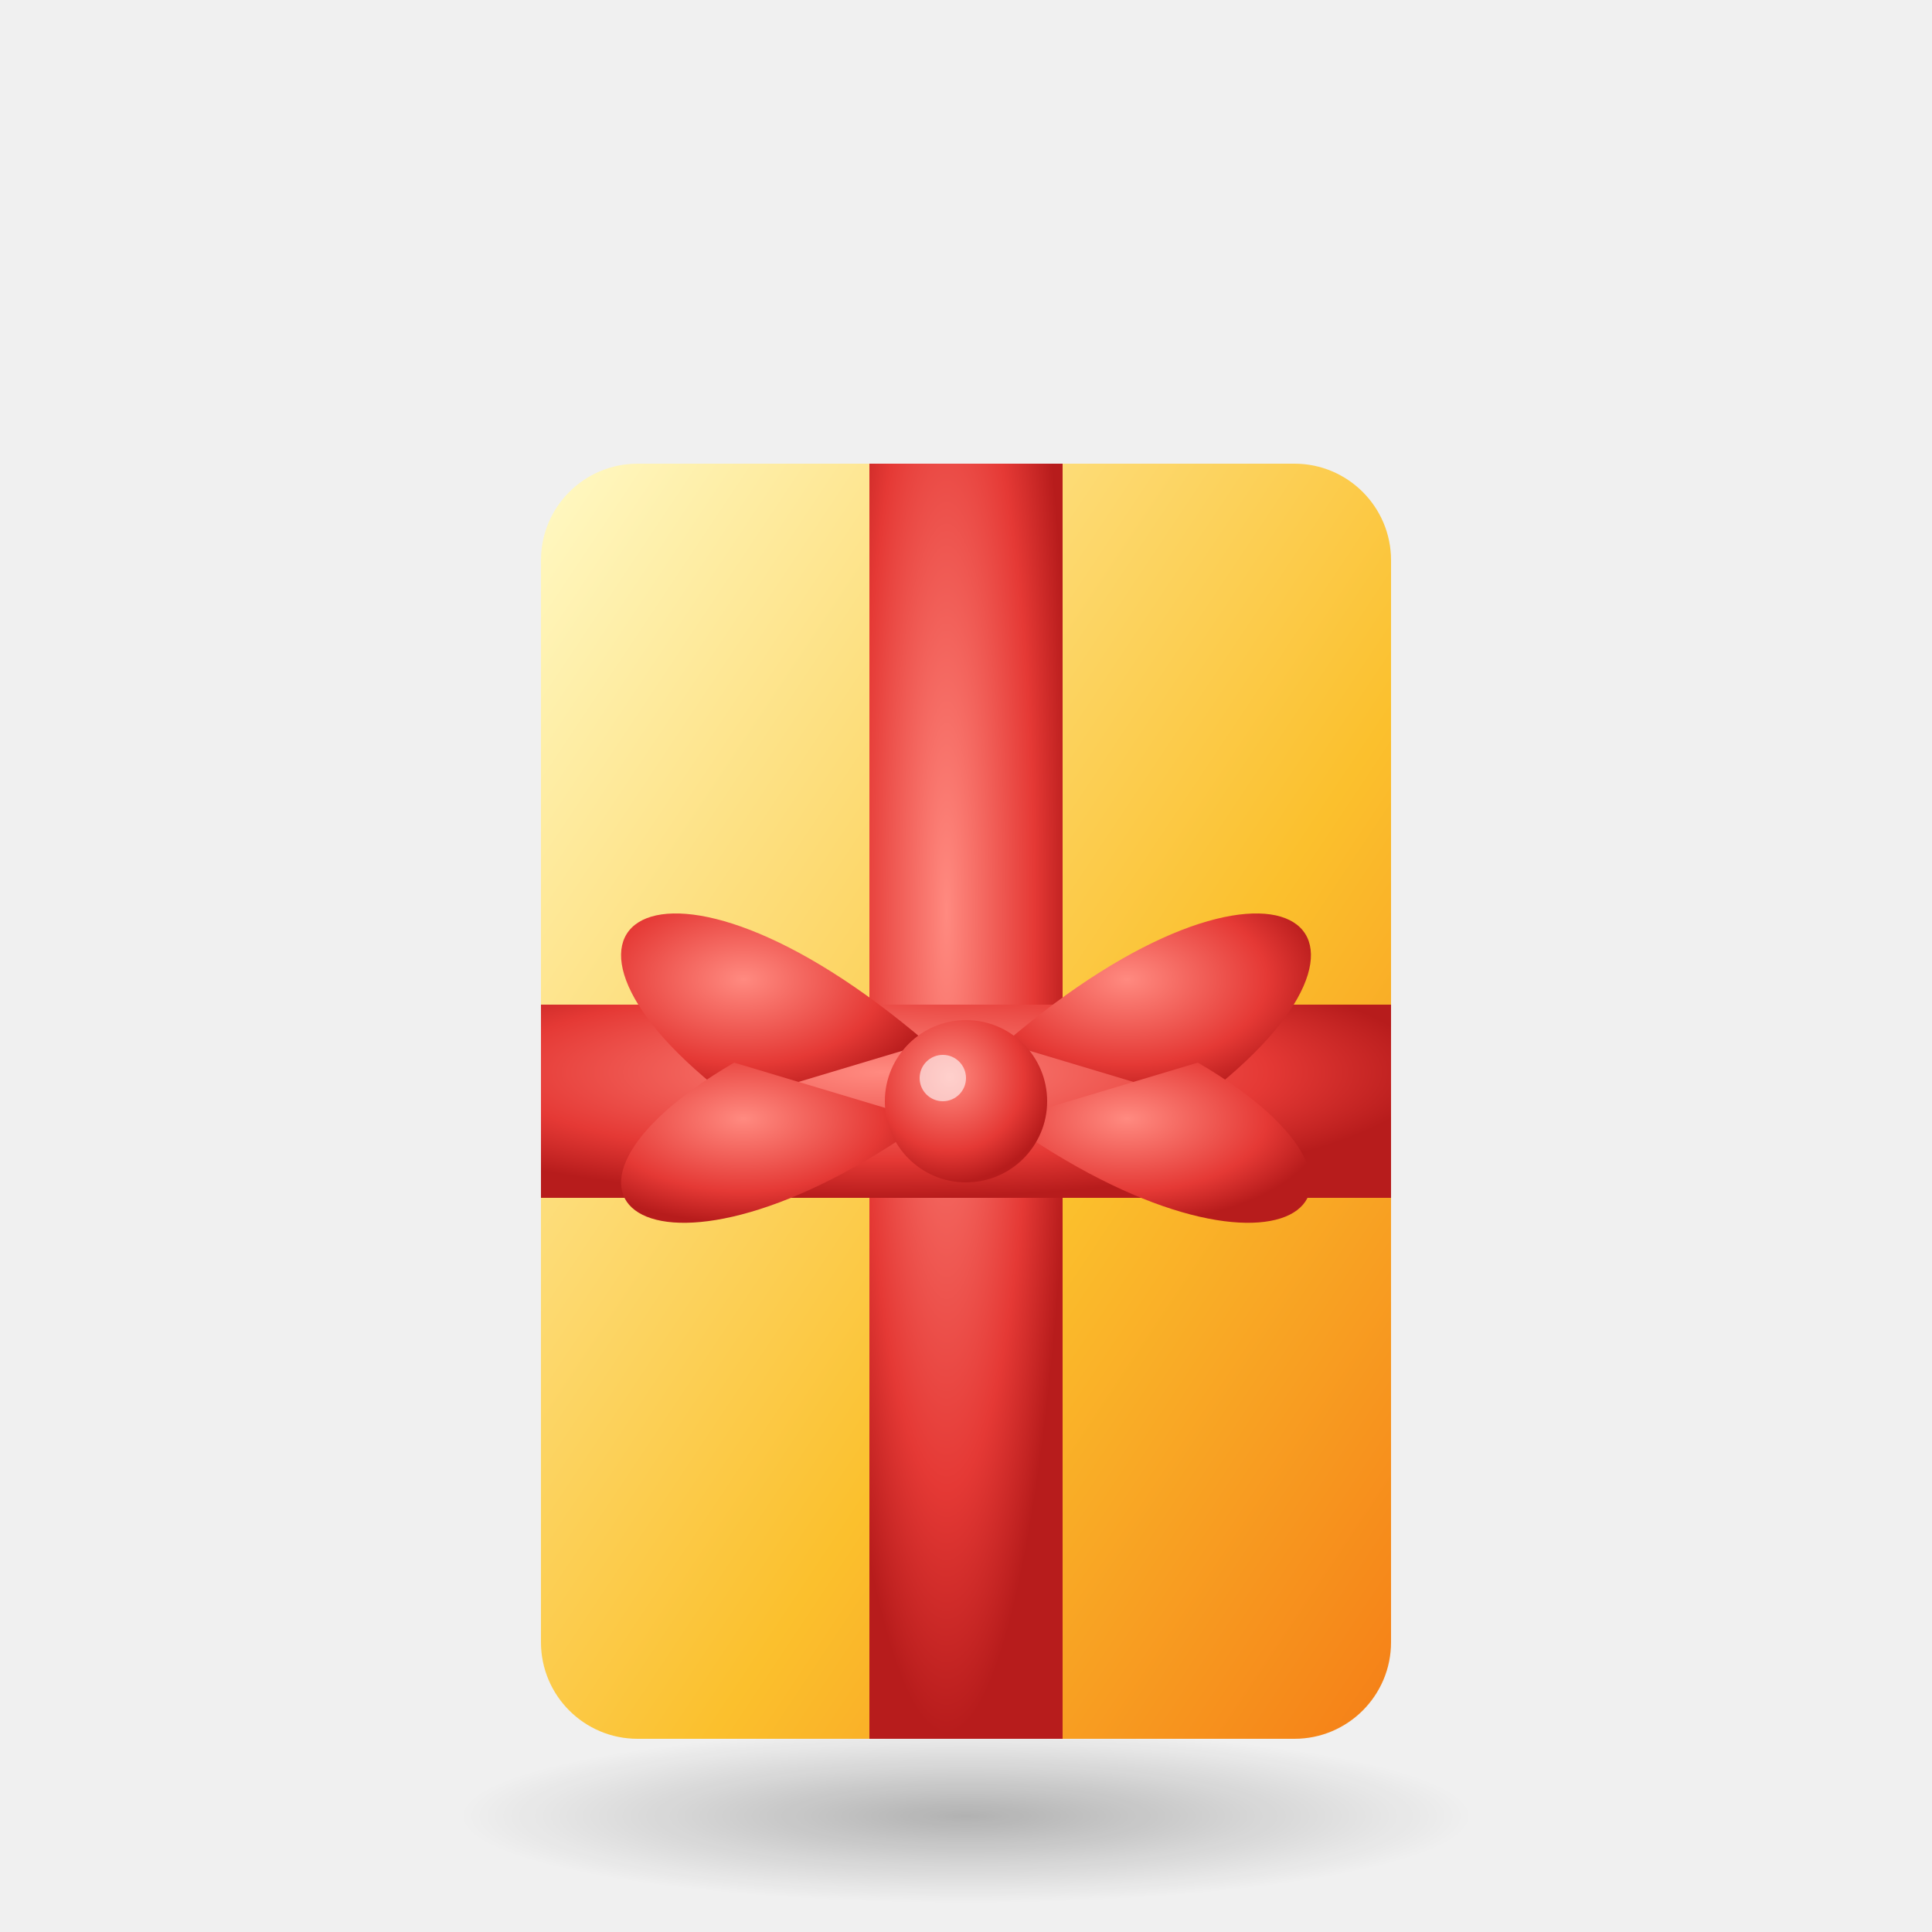
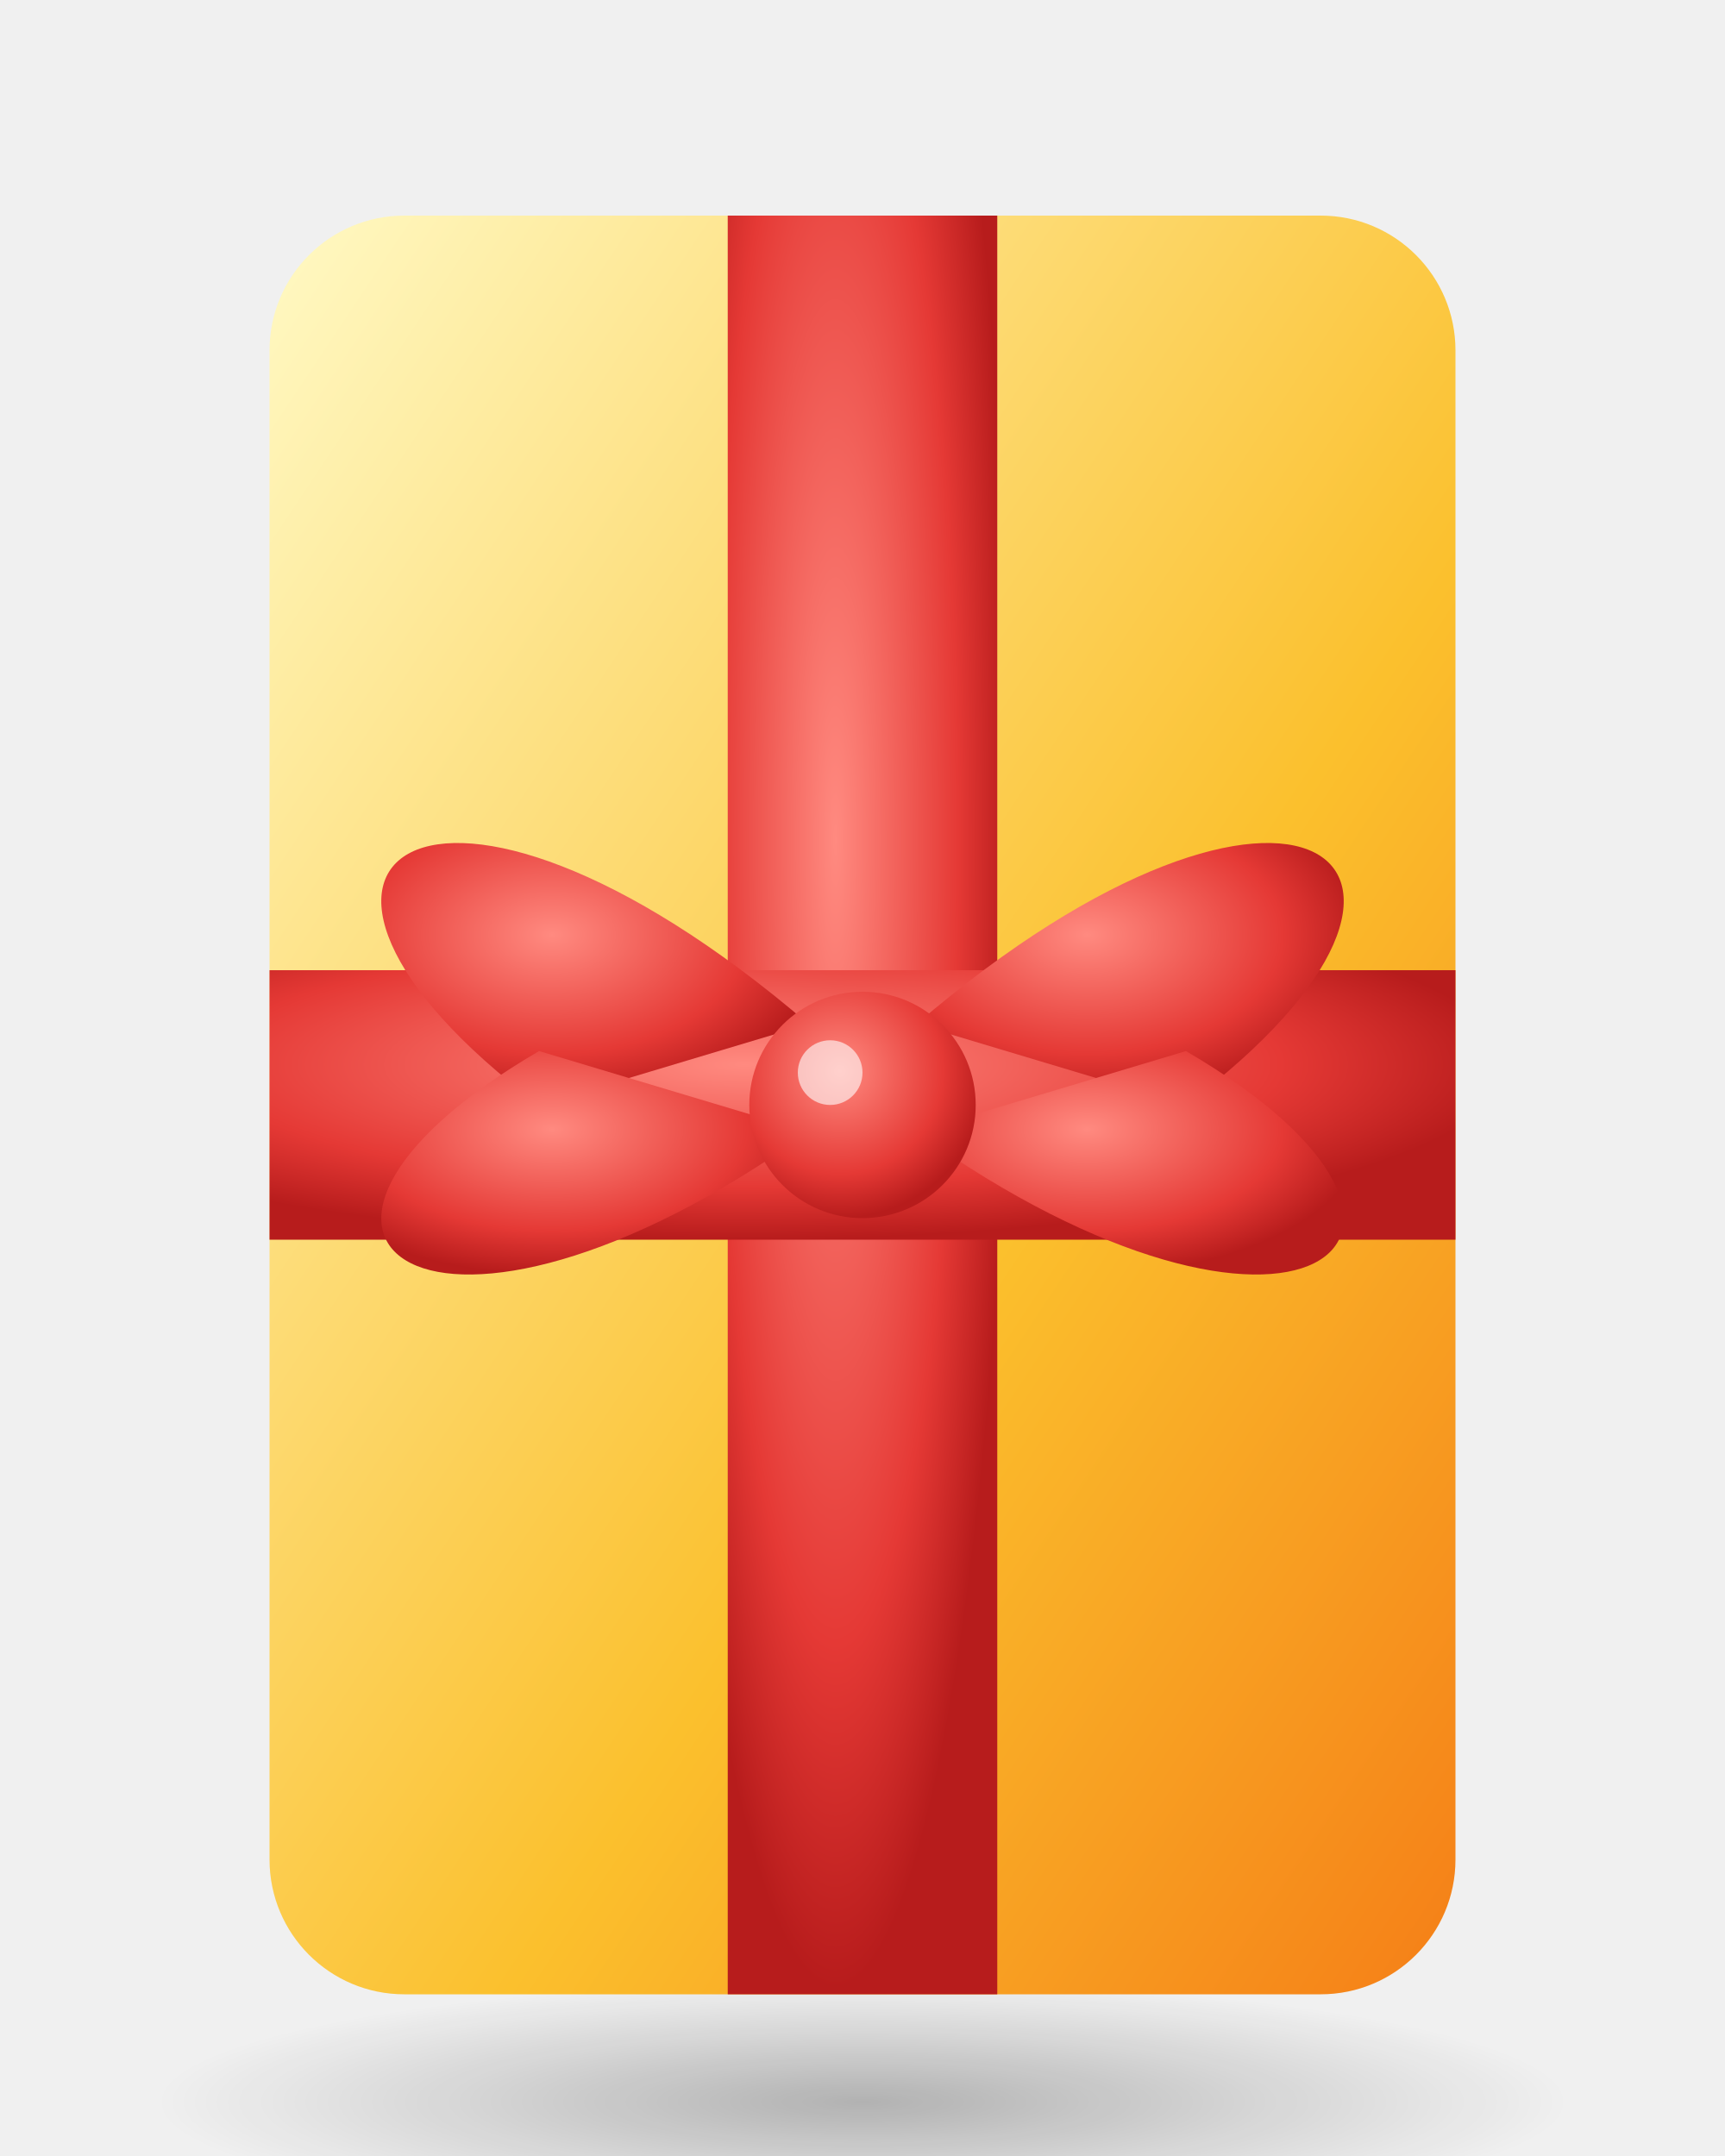
- <svg xmlns="http://www.w3.org/2000/svg" viewBox="0 0 100 100" width="100%" height="100%">
+ <svg xmlns="http://www.w3.org/2000/svg" viewBox="18 16 64 80" width="100%" height="100%">
  <defs>
    <filter id="clay-blur" x="-20%" y="-20%" width="140%" height="140%">
      <feGaussianBlur stdDeviation="1.2" />
    </filter>
    <radialGradient id="clay-shadow" cx="50%" cy="50%" r="50%">
      <stop offset="0%" stop-color="#000" stop-opacity="0.26" />
      <stop offset="60%" stop-color="#000" stop-opacity="0.10" />
      <stop offset="100%" stop-color="#000" stop-opacity="0" />
    </radialGradient>
    <radialGradient id="gloss-eye" cx="35%" cy="30%" r="65%">
      <stop offset="0%" stop-color="#37474f" />
      <stop offset="60%" stop-color="#212121" />
      <stop offset="100%" stop-color="#000000" />
    </radialGradient>
    <linearGradient id="gbox-b-yellow_gift_box" x1="0%" y1="0%" x2="100%" y2="100%">
      <stop offset="0%" stop-color="#fff9c4" />
      <stop offset="60%" stop-color="#fbc02d" />
      <stop offset="100%" stop-color="#f57f17" />
    </linearGradient>
    <radialGradient id="ribbon-bow-yellow_gift_box" cx="40%" cy="35%" r="65%">
      <stop offset="0%" stop-color="#ff8a80" />
      <stop offset="70%" stop-color="#e53935" />
      <stop offset="100%" stop-color="#b71c1c" />
    </radialGradient>
  </defs>
  <ellipse cx="50" cy="94" rx="26" ry="4.5" fill="url(#clay-shadow)" />
  <rect x="28" y="24" width="44" height="66" rx="5" fill="url(#gbox-b-yellow_gift_box)" />
  <rect x="45" y="24" width="10" height="66" fill="url(#ribbon-bow-yellow_gift_box)" />
  <rect x="28" y="52" width="44" height="10" fill="url(#ribbon-bow-yellow_gift_box)" />
  <path d="M48,54 C34,42 26,48 38,57 Z" fill="url(#ribbon-bow-yellow_gift_box)" />
  <path d="M52,54 C66,42 74,48 62,57 Z" fill="url(#ribbon-bow-yellow_gift_box)" />
  <path d="M48,58 C34,68 26,62 38,55 Z" fill="url(#ribbon-bow-yellow_gift_box)" />
  <path d="M52,58 C66,68 74,62 62,55 Z" fill="url(#ribbon-bow-yellow_gift_box)" />
  <circle cx="50" cy="57" r="4.2" fill="url(#ribbon-bow-yellow_gift_box)" />
  <circle cx="48.8" cy="55.8" r="1.2" fill="#ffffff" opacity="0.6" />
</svg>
